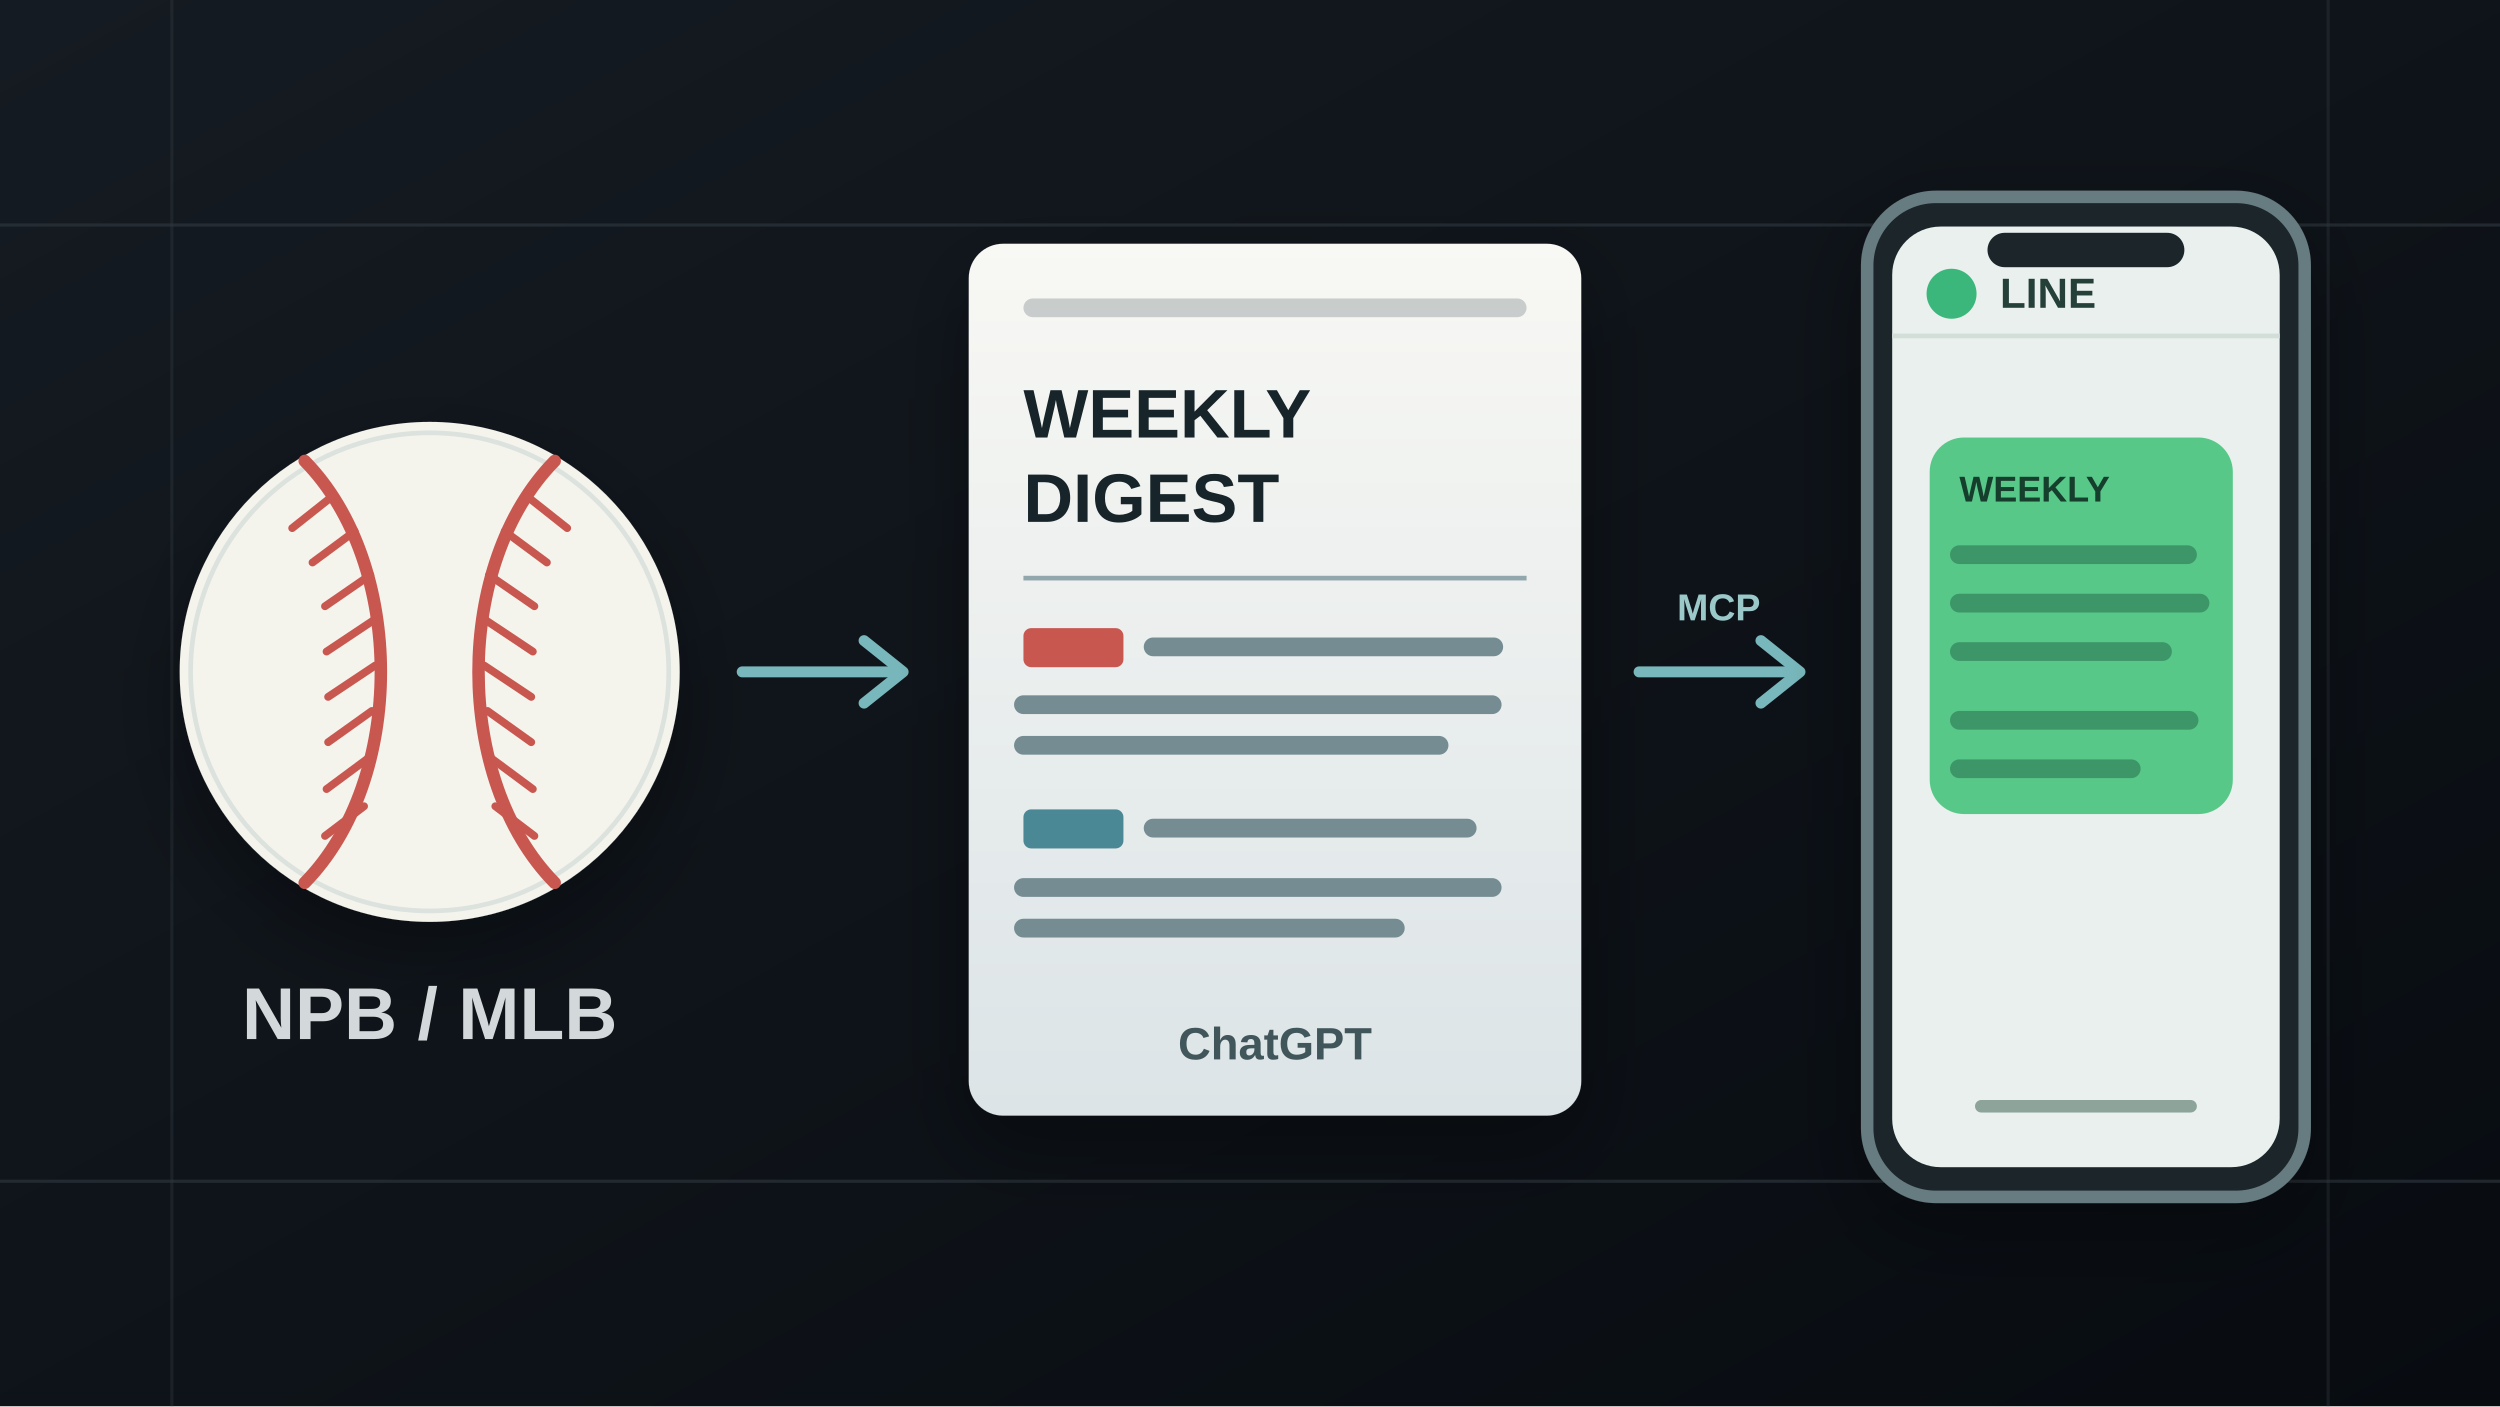
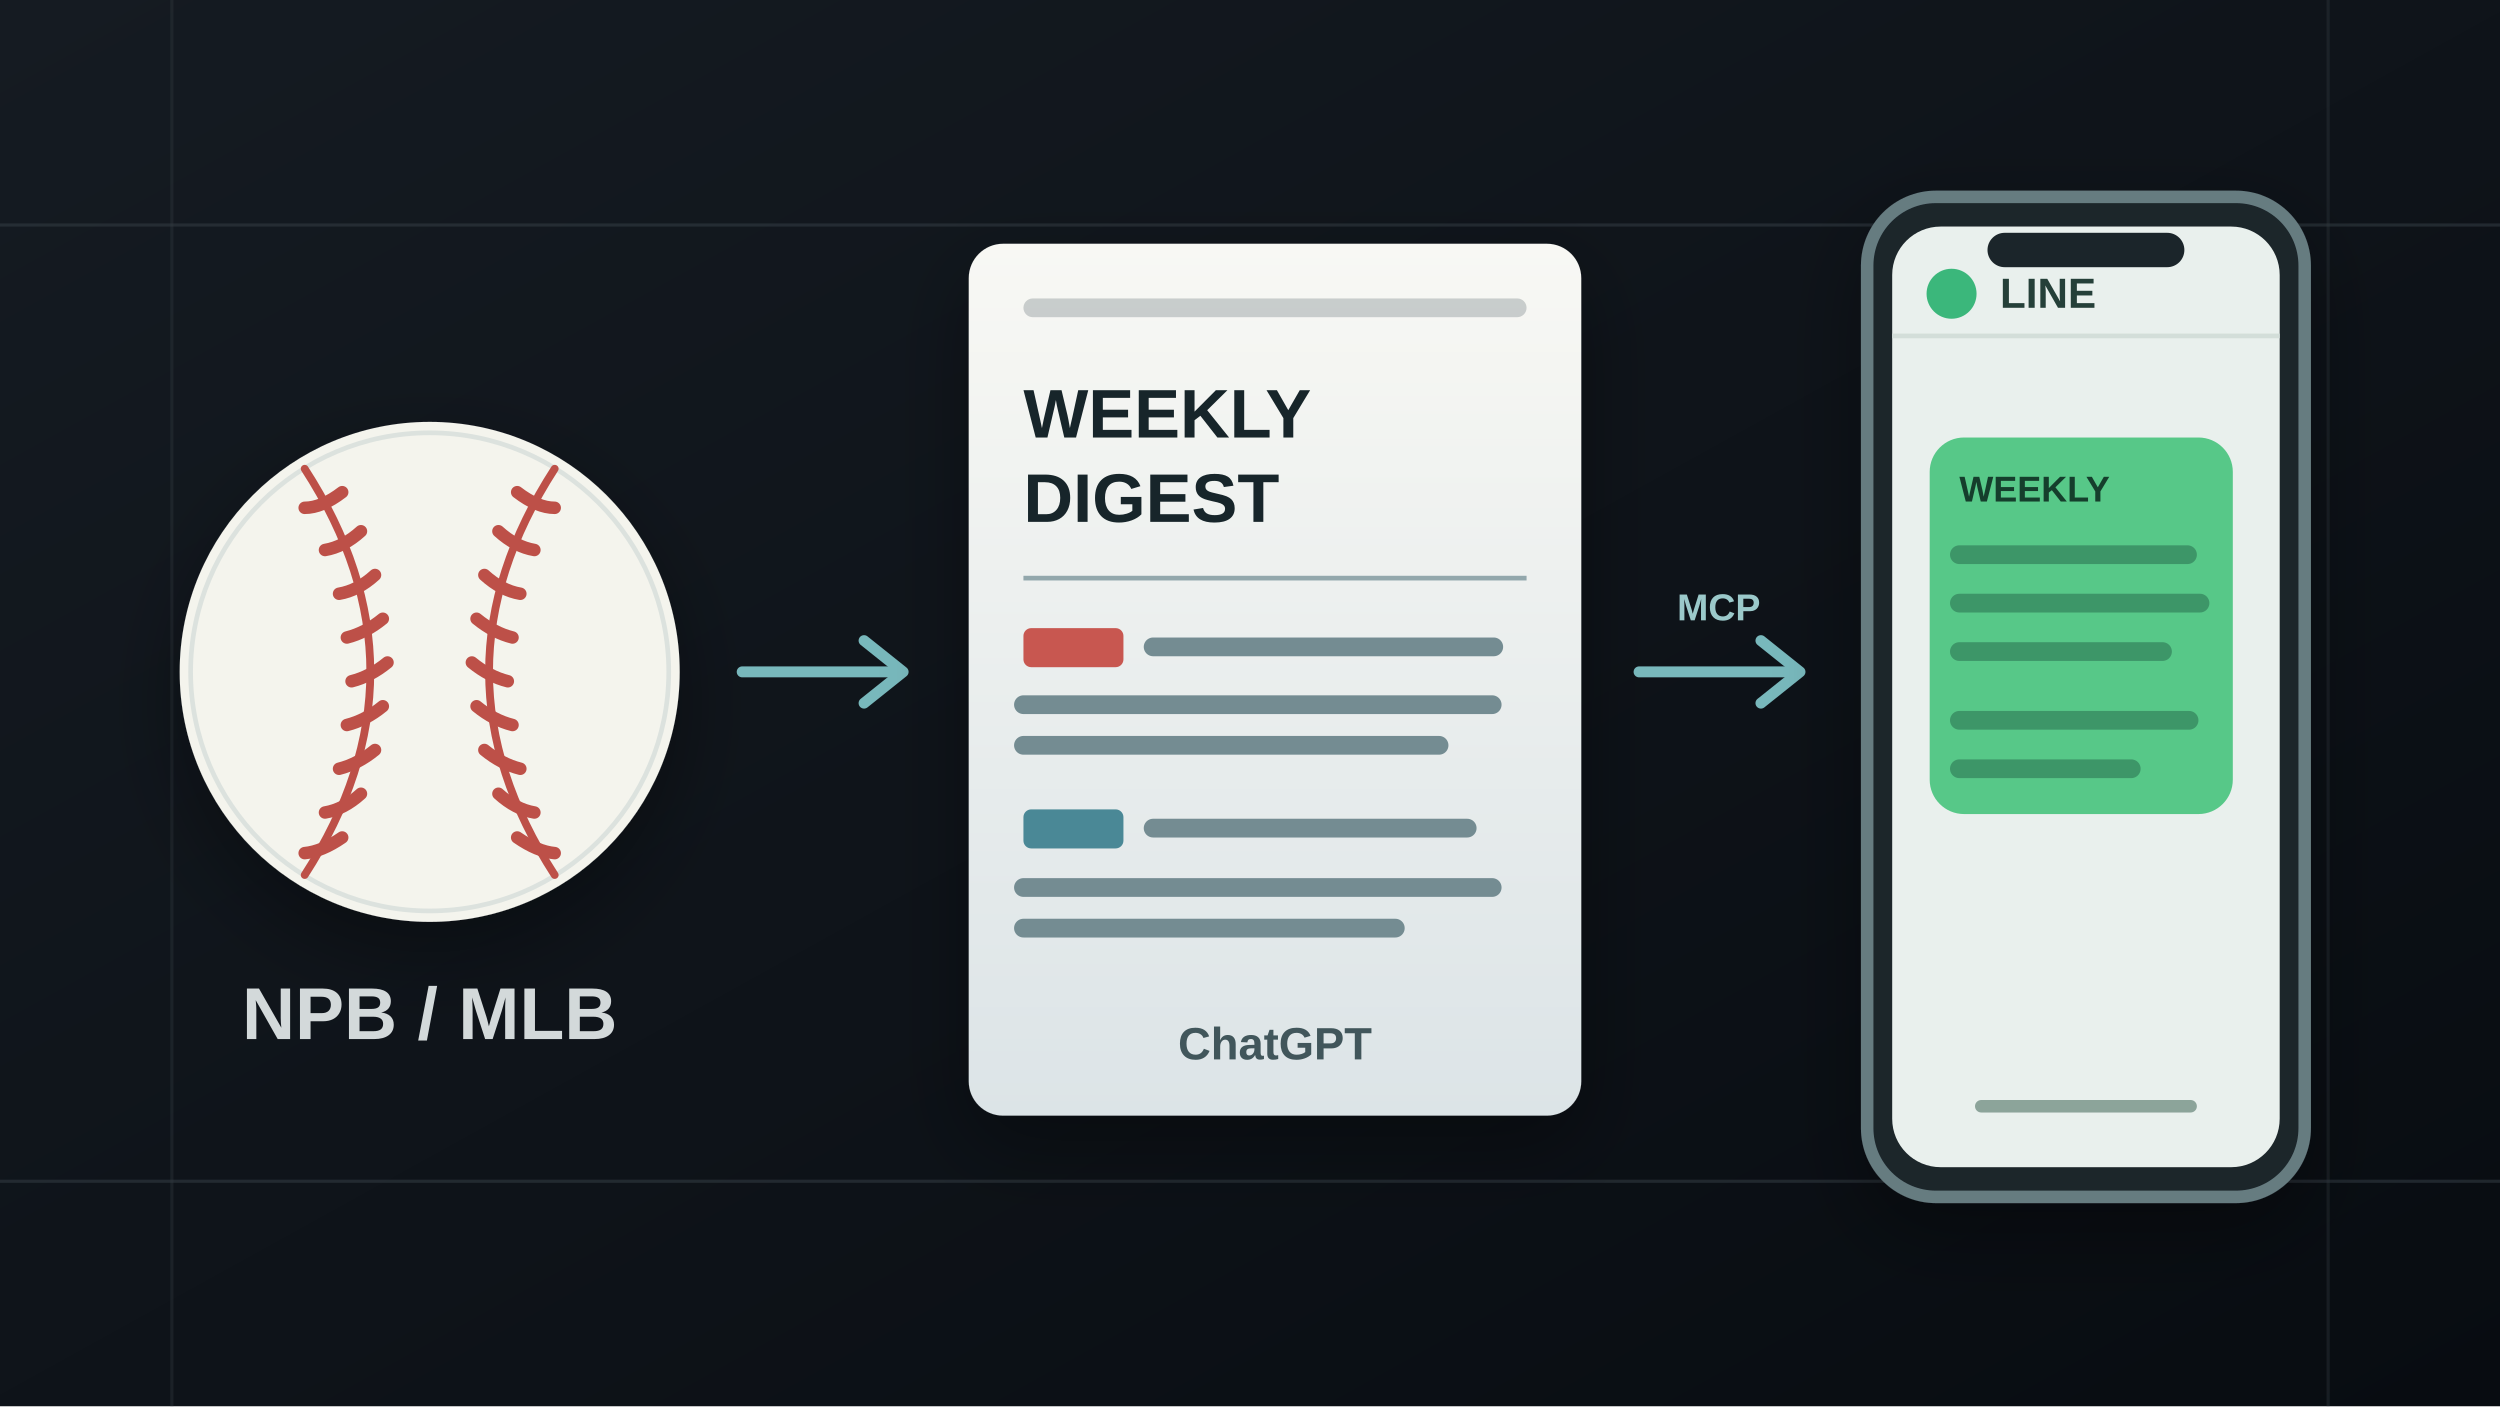
<svg xmlns="http://www.w3.org/2000/svg" viewBox="0 0 1600 900" role="img" aria-labelledby="title desc">
  <defs>
    <linearGradient id="background" x1="0" y1="0" x2="1" y2="1">
      <stop stop-color="#151b22" />
      <stop offset="1" stop-color="#080c11" />
    </linearGradient>
    <linearGradient id="paper" x1="0" y1="0" x2="0" y2="1">
      <stop stop-color="#f8f8f4" />
      <stop offset="1" stop-color="#dce4e7" />
    </linearGradient>
    <filter id="shadow" x="-30%" y="-30%" width="160%" height="160%">
      <feDropShadow dx="0" dy="20" stdDeviation="26" flood-color="#000" flood-opacity="0.35" />
    </filter>
+     <g id="baseball-seam" fill="none" stroke-linecap="round">
+       <path d="M195 300Q279 430 195 560" stroke="#bd5048" stroke-width="5" />
+       <path d="M195 325Q206 325 219 315                M208 352Q220 350 231 340                M217 380Q229 378 240 368                M222 408Q234 405 245 396                M225 436Q237 433 248 424                M222 464Q234 461 245 452                M217 492Q229 489 240 480                M208 520Q220 518 231 508                M195 546Q206 545 219 536" stroke="#bd5048" stroke-width="8" />
+     </g>
  </defs>
  <rect width="1600" height="900" fill="url(#background)" />
  <path d="M0 144H1600M0 756H1600" stroke="#333d43" stroke-width="2" opacity=".55" />
  <path d="M110 0V900M1490 0V900" stroke="#333d43" stroke-width="2" opacity=".35" />
  <circle cx="275" cy="430" r="160" fill="#f4f4ed" filter="url(#shadow)" />
  <circle cx="275" cy="430" r="153" fill="none" stroke="#dce2de" stroke-width="3" />
-   <path d="M195 295C260 361 260 499 195 565M355 295C290 361 290 499 355 565" fill="none" stroke="#c85750" stroke-width="8" stroke-linecap="round" />
-   <path d="M211 319l-24 19m40 2-27 20m37 8-29 20m31 9-30 20m31 9-30 20m28 9-28 20m26 10-27 20m24 11-25 19M339 319l24 19m-40 2 27 20m-37 8 29 20m-31 9 30 20m-31 9 30 20m-28 9 28 20m-26 10 27 20m-24 11 25 19" fill="none" stroke="#c85750" stroke-width="5" stroke-linecap="round" />
+   <use href="#baseball-seam" />
+   <use href="#baseball-seam" transform="translate(550 0) scale(-1 1)" />
  <text x="275" y="665" fill="#d3d9da" font-family="Arial, sans-serif" font-size="47" font-weight="700" text-anchor="middle">NPB / MLB</text>
  <path d="M475 430h95" fill="none" stroke="#78b8bc" stroke-width="7" stroke-linecap="round" />
  <path d="m553 410 25 20-25 20" fill="none" stroke="#78b8bc" stroke-width="7" stroke-linecap="round" stroke-linejoin="round" />
  <rect x="620" y="156" width="392" height="558" rx="22" fill="url(#paper)" filter="url(#shadow)" />
  <rect x="655" y="191" width="322" height="12" rx="6" fill="#26363e" opacity=".22" />
  <text x="655" y="280" fill="#17252a" font-family="Arial, sans-serif" font-size="44" font-weight="700">WEEKLY</text>
  <text x="655" y="334" fill="#17252a" font-family="Arial, sans-serif" font-size="44" font-weight="700">DIGEST</text>
  <path d="M655 370h322" stroke="#92a7ac" stroke-width="3" />
  <rect x="655" y="402" width="64" height="25" rx="5" fill="#c85750" />
  <path d="M738 414h218M655 451h300M655 477h266" stroke="#748c92" stroke-width="12" stroke-linecap="round" />
  <rect x="655" y="518" width="64" height="25" rx="5" fill="#4a8896" />
  <path d="M738 530h201M655 568h300M655 594h238" stroke="#748c92" stroke-width="12" stroke-linecap="round" />
  <text x="816" y="678" fill="#41565b" font-family="Arial, sans-serif" font-size="29" font-weight="700" text-anchor="middle">ChatGPT</text>
  <path d="M1049 430h95" fill="none" stroke="#78b8bc" stroke-width="7" stroke-linecap="round" />
  <path d="m1127 410 25 20-25 20" fill="none" stroke="#78b8bc" stroke-width="7" stroke-linecap="round" stroke-linejoin="round" />
  <text x="1100" y="397" fill="#9bc9ca" font-family="Arial, sans-serif" font-size="24" font-weight="700" text-anchor="middle">MCP</text>
  <rect x="1195" y="126" width="280" height="640" rx="44" fill="#1b252a" stroke="#667b80" stroke-width="8" filter="url(#shadow)" />
  <rect x="1211" y="145" width="248" height="602" rx="31" fill="#e9f0ed" />
  <rect x="1272" y="149" width="126" height="22" rx="11" fill="#1b252a" />
  <path d="M1211 215h248" stroke="#d3ded9" stroke-width="3" />
  <circle cx="1249" cy="188" r="16" fill="#3bb77b" />
  <text x="1280" y="197" fill="#254039" font-family="Arial, sans-serif" font-size="27" font-weight="700">LINE</text>
  <rect x="1235" y="280" width="194" height="241" rx="22" fill="#57c888" />
  <text x="1254" y="321" fill="#153e2c" font-family="Arial, sans-serif" font-size="23" font-weight="700">WEEKLY</text>
  <path d="M1254 355h146M1254 386h154M1254 417h130M1254 461h147M1254 492h110" stroke="#236348" stroke-width="12" stroke-linecap="round" opacity=".5" />
  <rect x="1264" y="704" width="142" height="8" rx="4" fill="#8ca49a" />
</svg>
